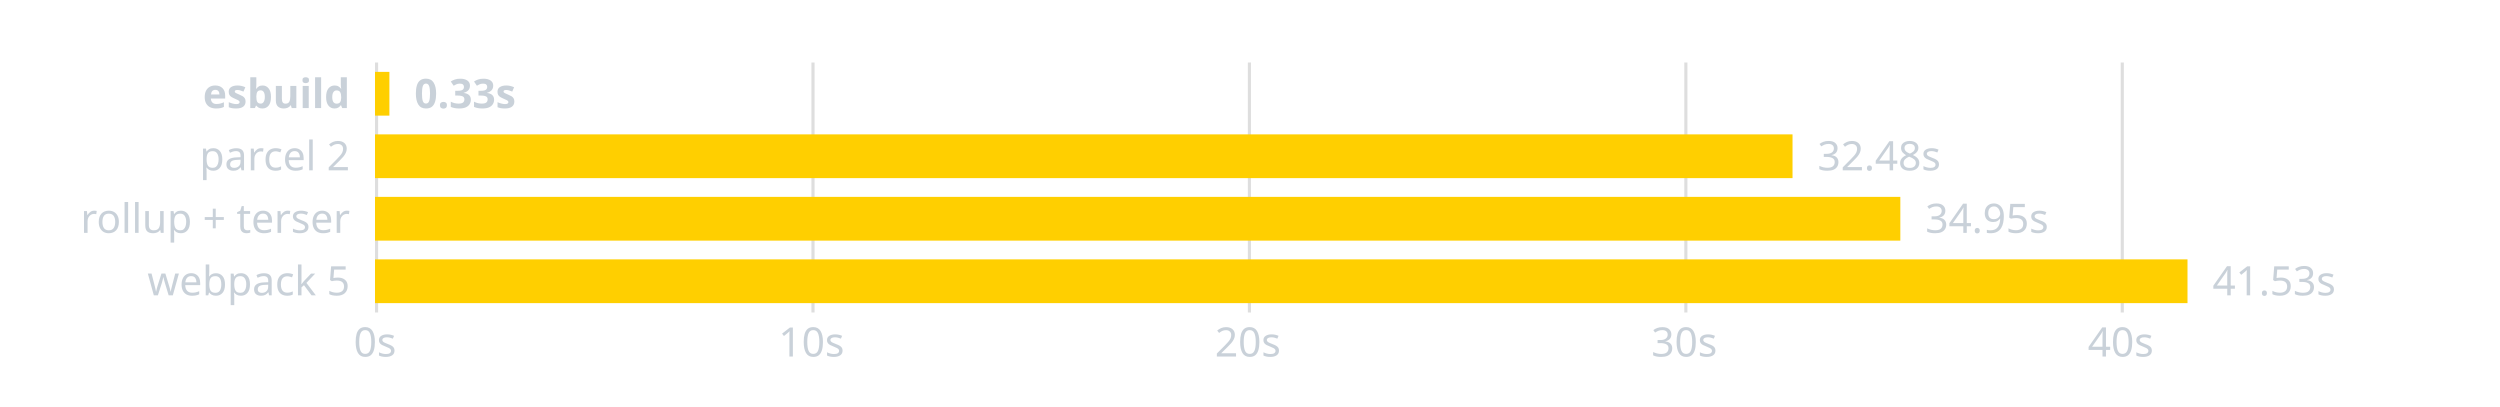
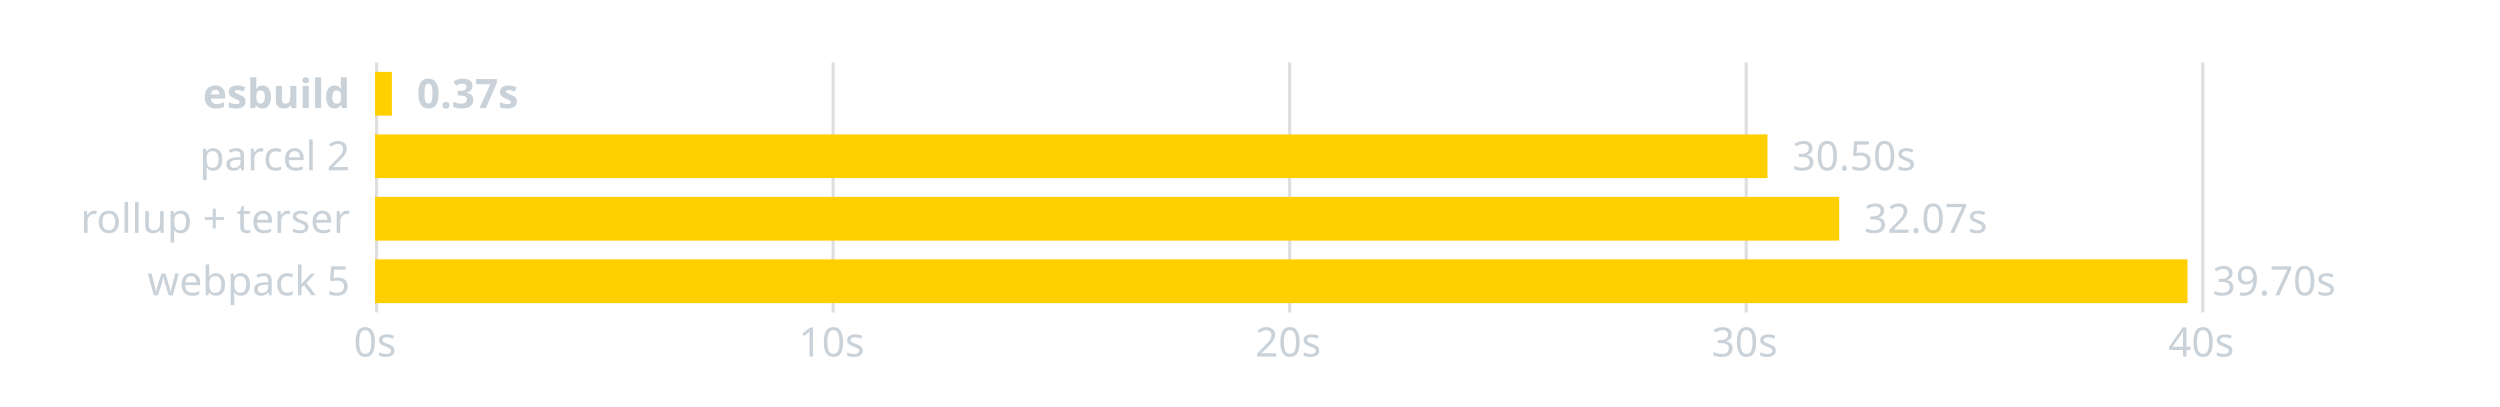
<svg xmlns="http://www.w3.org/2000/svg" width="800" height="130" fill="black" font-family="sans-serif" font-size="13px">
  <rect x="120" y="20" width="1" height="80" fill="#7F7F7F" fill-opacity="0.25" />
-   <rect x="259.658" y="20" width="1" height="80" fill="#7F7F7F" fill-opacity="0.25" />
-   <rect x="399.316" y="20" width="1" height="80" fill="#7F7F7F" fill-opacity="0.25" />
-   <rect x="538.974" y="20" width="1" height="80" fill="#7F7F7F" fill-opacity="0.25" />
-   <rect x="678.632" y="20" width="1" height="80" fill="#7F7F7F" fill-opacity="0.25" />
-   <rect x="120" y="23" width="4.609" height="14" fill="#FFCF00" />
+   <rect x="266.096" y="20" width="1" height="80" fill="#7F7F7F" fill-opacity="0.25" />
+   <rect x="412.191" y="20" width="1" height="80" fill="#7F7F7F" fill-opacity="0.25" />
+   <rect x="558.287" y="20" width="1" height="80" fill="#7F7F7F" fill-opacity="0.25" />
+   <rect x="704.383" y="20" width="1" height="80" fill="#7F7F7F" fill-opacity="0.25" />
+   <rect x="120" y="23" width="5.406" height="14" fill="#FFCF00" />
  <text x="112" y="30" text-anchor="end" dominant-baseline="middle" font-weight="bold" fill="#C9D1D9">esbuild</text>
-   <text x="132.609" y="30" dominant-baseline="middle" font-weight="bold" fill="#C9D1D9">0.33s</text>
-   <rect x="120" y="43" width="453.609" height="14" fill="#FFCF00" />
+   <text x="133.406" y="30" dominant-baseline="middle" font-weight="bold" fill="#C9D1D9">0.37s</text>
+   <rect x="120" y="43" width="445.592" height="14" fill="#FFCF00" />
  <text x="112" y="50" text-anchor="end" dominant-baseline="middle" fill="#C9D1D9">parcel 2</text>
-   <text x="581.609" y="50" dominant-baseline="middle" fill="#C9D1D9">32.48s</text>
-   <rect x="120" y="63" width="488.105" height="14" fill="#FFCF00" />
+   <text x="573.592" y="50" dominant-baseline="middle" fill="#C9D1D9">30.50s</text>
+   <rect x="120" y="63" width="468.529" height="14" fill="#FFCF00" />
  <text x="112" y="70" text-anchor="end" dominant-baseline="middle" fill="#C9D1D9">rollup + terser</text>
-   <text x="616.105" y="70" dominant-baseline="middle" fill="#C9D1D9">34.95s</text>
+   <text x="596.529" y="70" dominant-baseline="middle" fill="#C9D1D9">32.07s</text>
  <rect x="120" y="83" width="580" height="14" fill="#FFCF00" />
  <text x="112" y="90" text-anchor="end" dominant-baseline="middle" fill="#C9D1D9">webpack 5</text>
-   <text x="708" y="90" dominant-baseline="middle" fill="#C9D1D9">41.53s</text>
+   <text x="708" y="90" dominant-baseline="middle" fill="#C9D1D9">39.70s</text>
  <text x="120" y="104" text-anchor="middle" dominant-baseline="hanging" fill="#C9D1D9">0s</text>
-   <text x="259.658" y="104" text-anchor="middle" dominant-baseline="hanging" fill="#C9D1D9">10s</text>
-   <text x="399.316" y="104" text-anchor="middle" dominant-baseline="hanging" fill="#C9D1D9">20s</text>
-   <text x="538.974" y="104" text-anchor="middle" dominant-baseline="hanging" fill="#C9D1D9">30s</text>
-   <text x="678.632" y="104" text-anchor="middle" dominant-baseline="hanging" fill="#C9D1D9">40s</text>
+   <text x="266.096" y="104" text-anchor="middle" dominant-baseline="hanging" fill="#C9D1D9">10s</text>
+   <text x="412.191" y="104" text-anchor="middle" dominant-baseline="hanging" fill="#C9D1D9">20s</text>
+   <text x="558.287" y="104" text-anchor="middle" dominant-baseline="hanging" fill="#C9D1D9">30s</text>
+   <text x="704.383" y="104" text-anchor="middle" dominant-baseline="hanging" fill="#C9D1D9">40s</text>
</svg>
